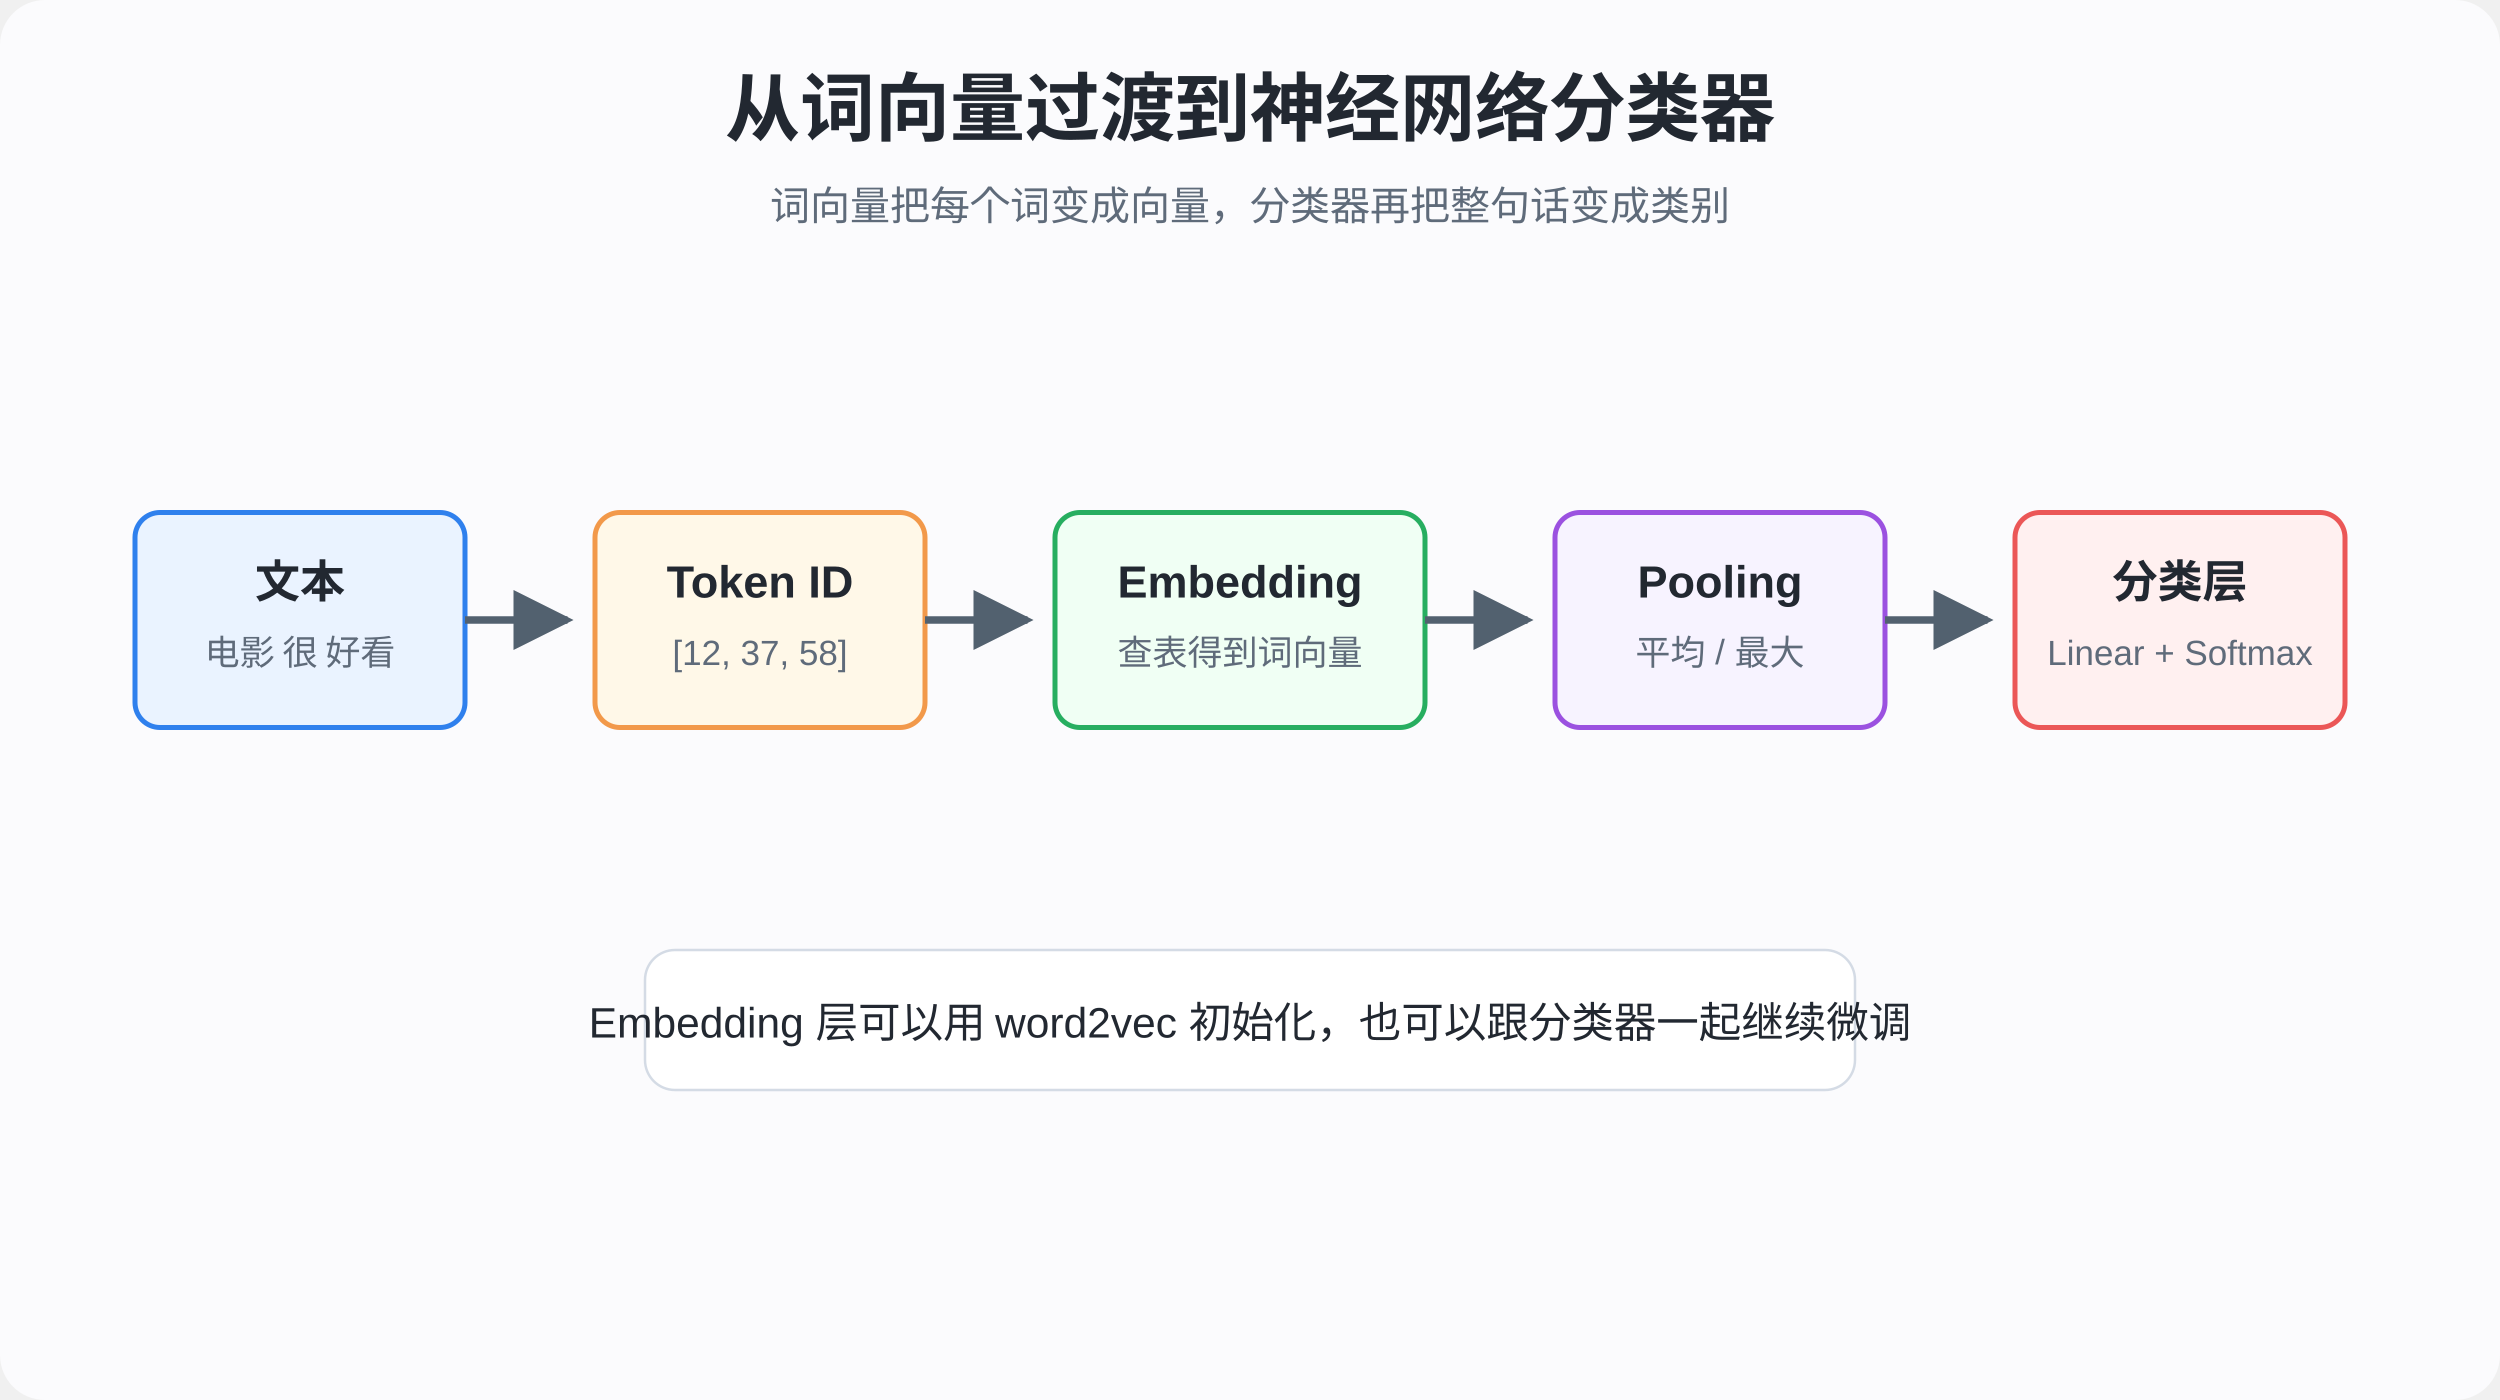
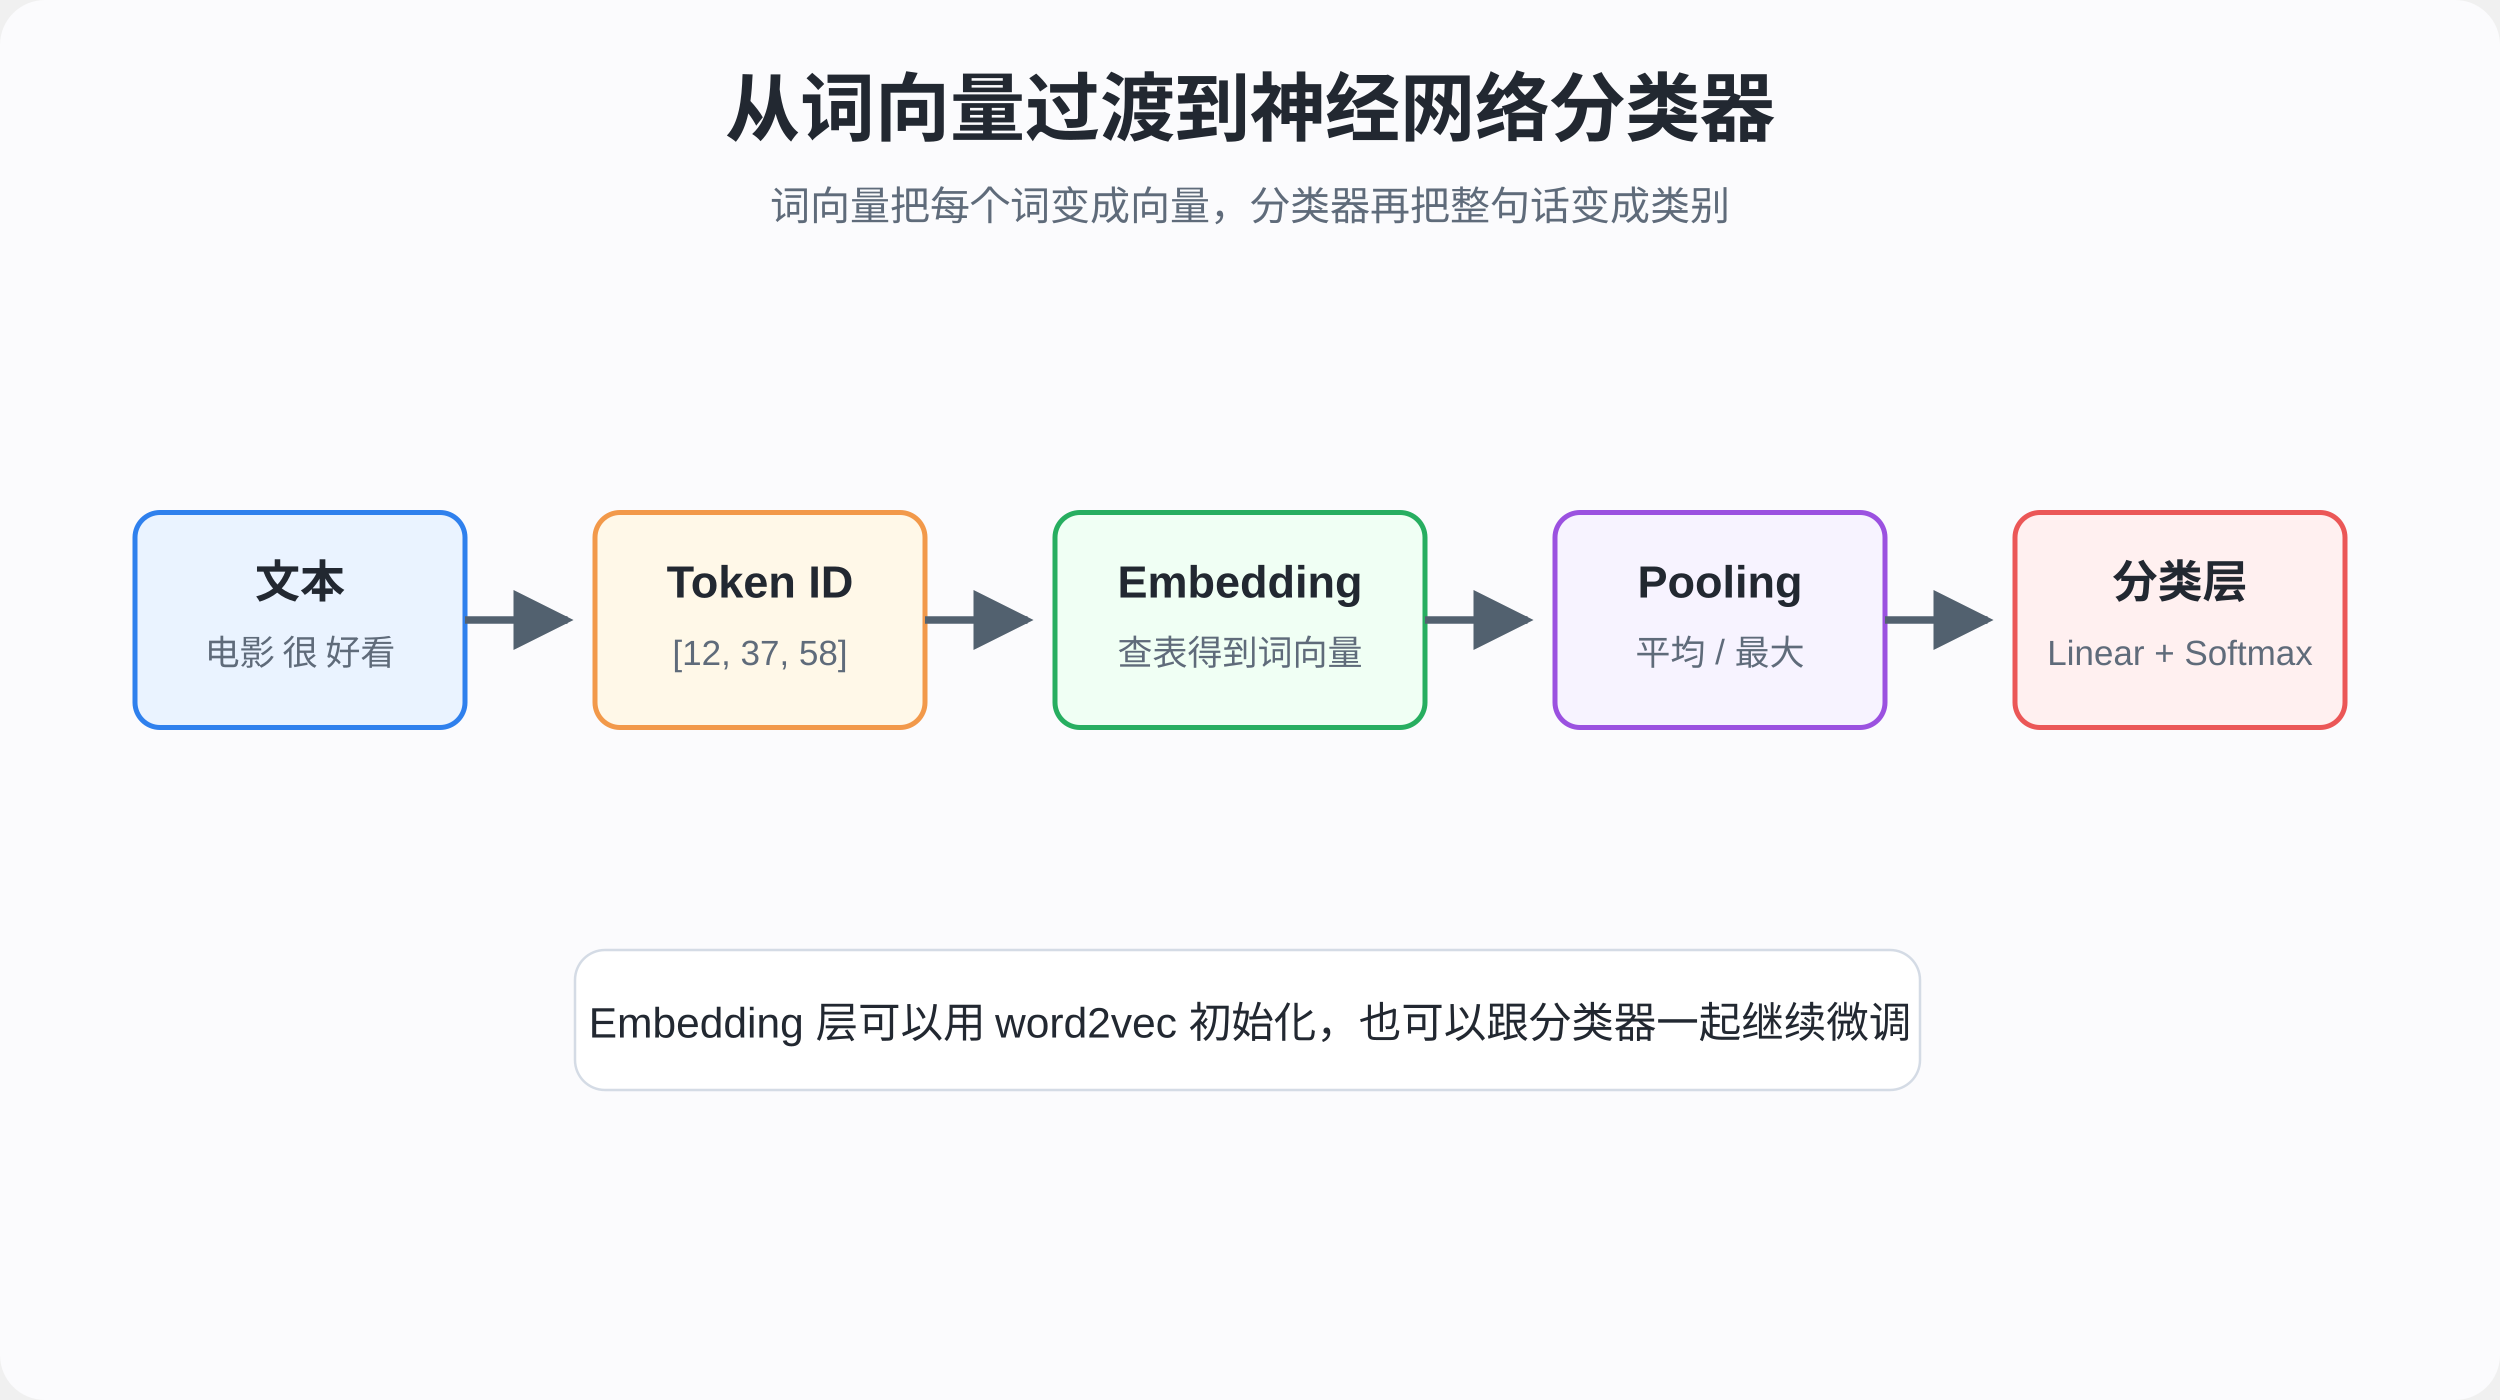
<svg xmlns="http://www.w3.org/2000/svg" width="1000" height="560" viewBox="0 0 1000 560" role="img" aria-labelledby="title desc">
  <defs>
    <marker id="arrow" viewBox="0 0 10 10" refX="9" refY="5" markerWidth="8" markerHeight="8" orient="auto-start-reverse">
      <path d="M 0 0 L 10 5 L 0 10 z" fill="#52616f" />
    </marker>
  </defs>
  <rect width="1000" height="560" rx="18" fill="#fbfbfd" />
  <text x="500" y="54" text-anchor="middle" font-family="Arial, Microsoft YaHei, sans-serif" font-size="30" font-weight="700" fill="#222831">从词向量过渡到神经网络分类器</text>
  <text x="500" y="88" text-anchor="middle" font-family="Arial, Microsoft YaHei, sans-serif" font-size="16" fill="#5f6b7a">词向量把每个词变成向量，分类器再把整句话变成类别</text>
  <g font-family="Arial, Microsoft YaHei, sans-serif" text-anchor="middle">
    <rect x="54" y="205" width="132" height="86" rx="10" fill="#eaf3ff" stroke="#2f80ed" stroke-width="2" />
    <text x="120" y="239" font-size="18" font-weight="700" fill="#222831">文本</text>
    <text x="120" y="266" font-size="14" fill="#5f6b7a">电影 很 好看</text>
    <rect x="238" y="205" width="132" height="86" rx="10" fill="#fff8e8" stroke="#f2994a" stroke-width="2" />
    <text x="304" y="239" font-size="18" font-weight="700" fill="#222831">Token ID</text>
    <text x="304" y="266" font-size="14" fill="#5f6b7a">[12, 37, 58]</text>
    <rect x="422" y="205" width="148" height="86" rx="10" fill="#f0fff4" stroke="#27ae60" stroke-width="2" />
    <text x="496" y="239" font-size="18" font-weight="700" fill="#222831">Embedding</text>
    <text x="496" y="266" font-size="14" fill="#5f6b7a">查表得到词向量</text>
    <rect x="622" y="205" width="132" height="86" rx="10" fill="#f7f3ff" stroke="#9b51e0" stroke-width="2" />
    <text x="688" y="239" font-size="18" font-weight="700" fill="#222831">Pooling</text>
    <text x="688" y="266" font-size="14" fill="#5f6b7a">平均 / 最大</text>
    <rect x="806" y="205" width="132" height="86" rx="10" fill="#fff0f0" stroke="#eb5757" stroke-width="2" />
    <text x="872" y="239" font-size="18" font-weight="700" fill="#222831">分类层</text>
    <text x="872" y="266" font-size="14" fill="#5f6b7a">Linear + Softmax</text>
  </g>
  <path d="M186 248 H227" stroke="#52616f" stroke-width="3" marker-end="url(#arrow)" />
  <path d="M370 248 H411" stroke="#52616f" stroke-width="3" marker-end="url(#arrow)" />
  <path d="M570 248 H611" stroke="#52616f" stroke-width="3" marker-end="url(#arrow)" />
  <path d="M754 248 H795" stroke="#52616f" stroke-width="3" marker-end="url(#arrow)" />
-   <rect x="258" y="380" width="484" height="56" rx="12" fill="#ffffff" stroke="#d4dbe5" />
+   <rect x="230" y="380" width="538" height="56" rx="12" fill="#ffffff" stroke="#d4dbe5" />
  <text x="500" y="415" text-anchor="middle" font-family="Arial, Microsoft YaHei, sans-serif" font-size="17" fill="#222831">Embedding 层可以用 word2vec 初始化，也可以跟分类器一起继续微调</text>
</svg>
